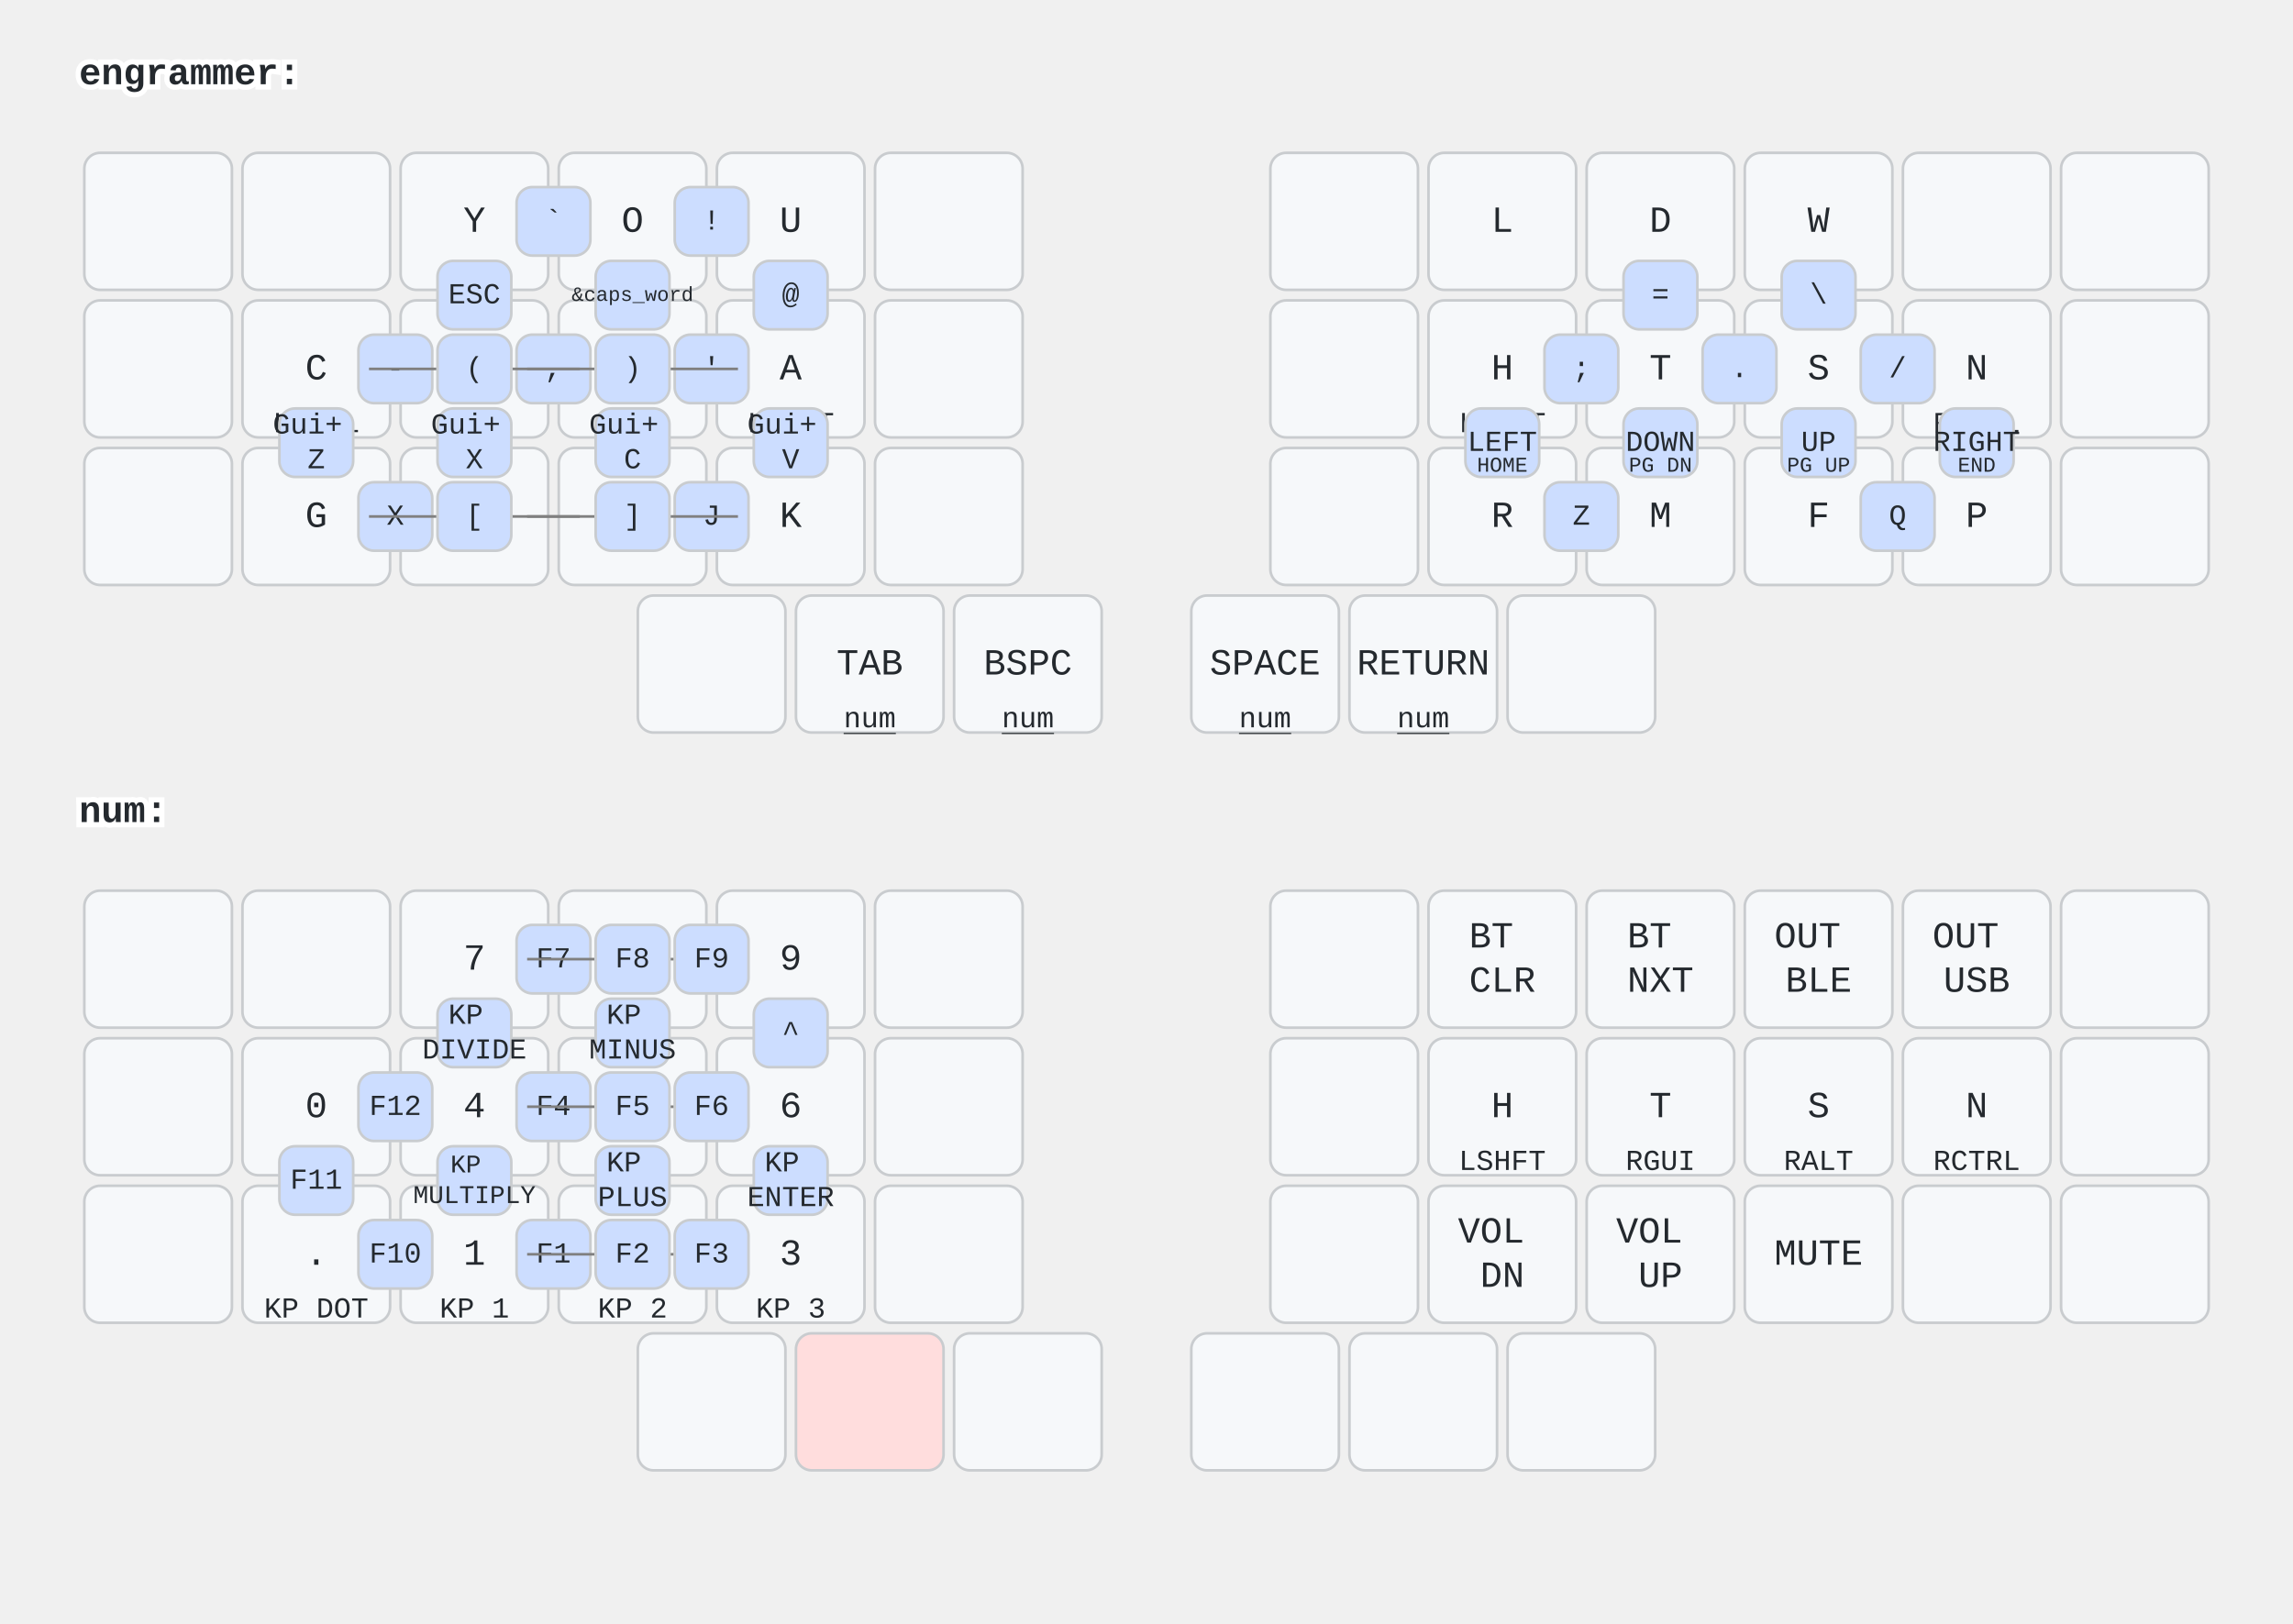
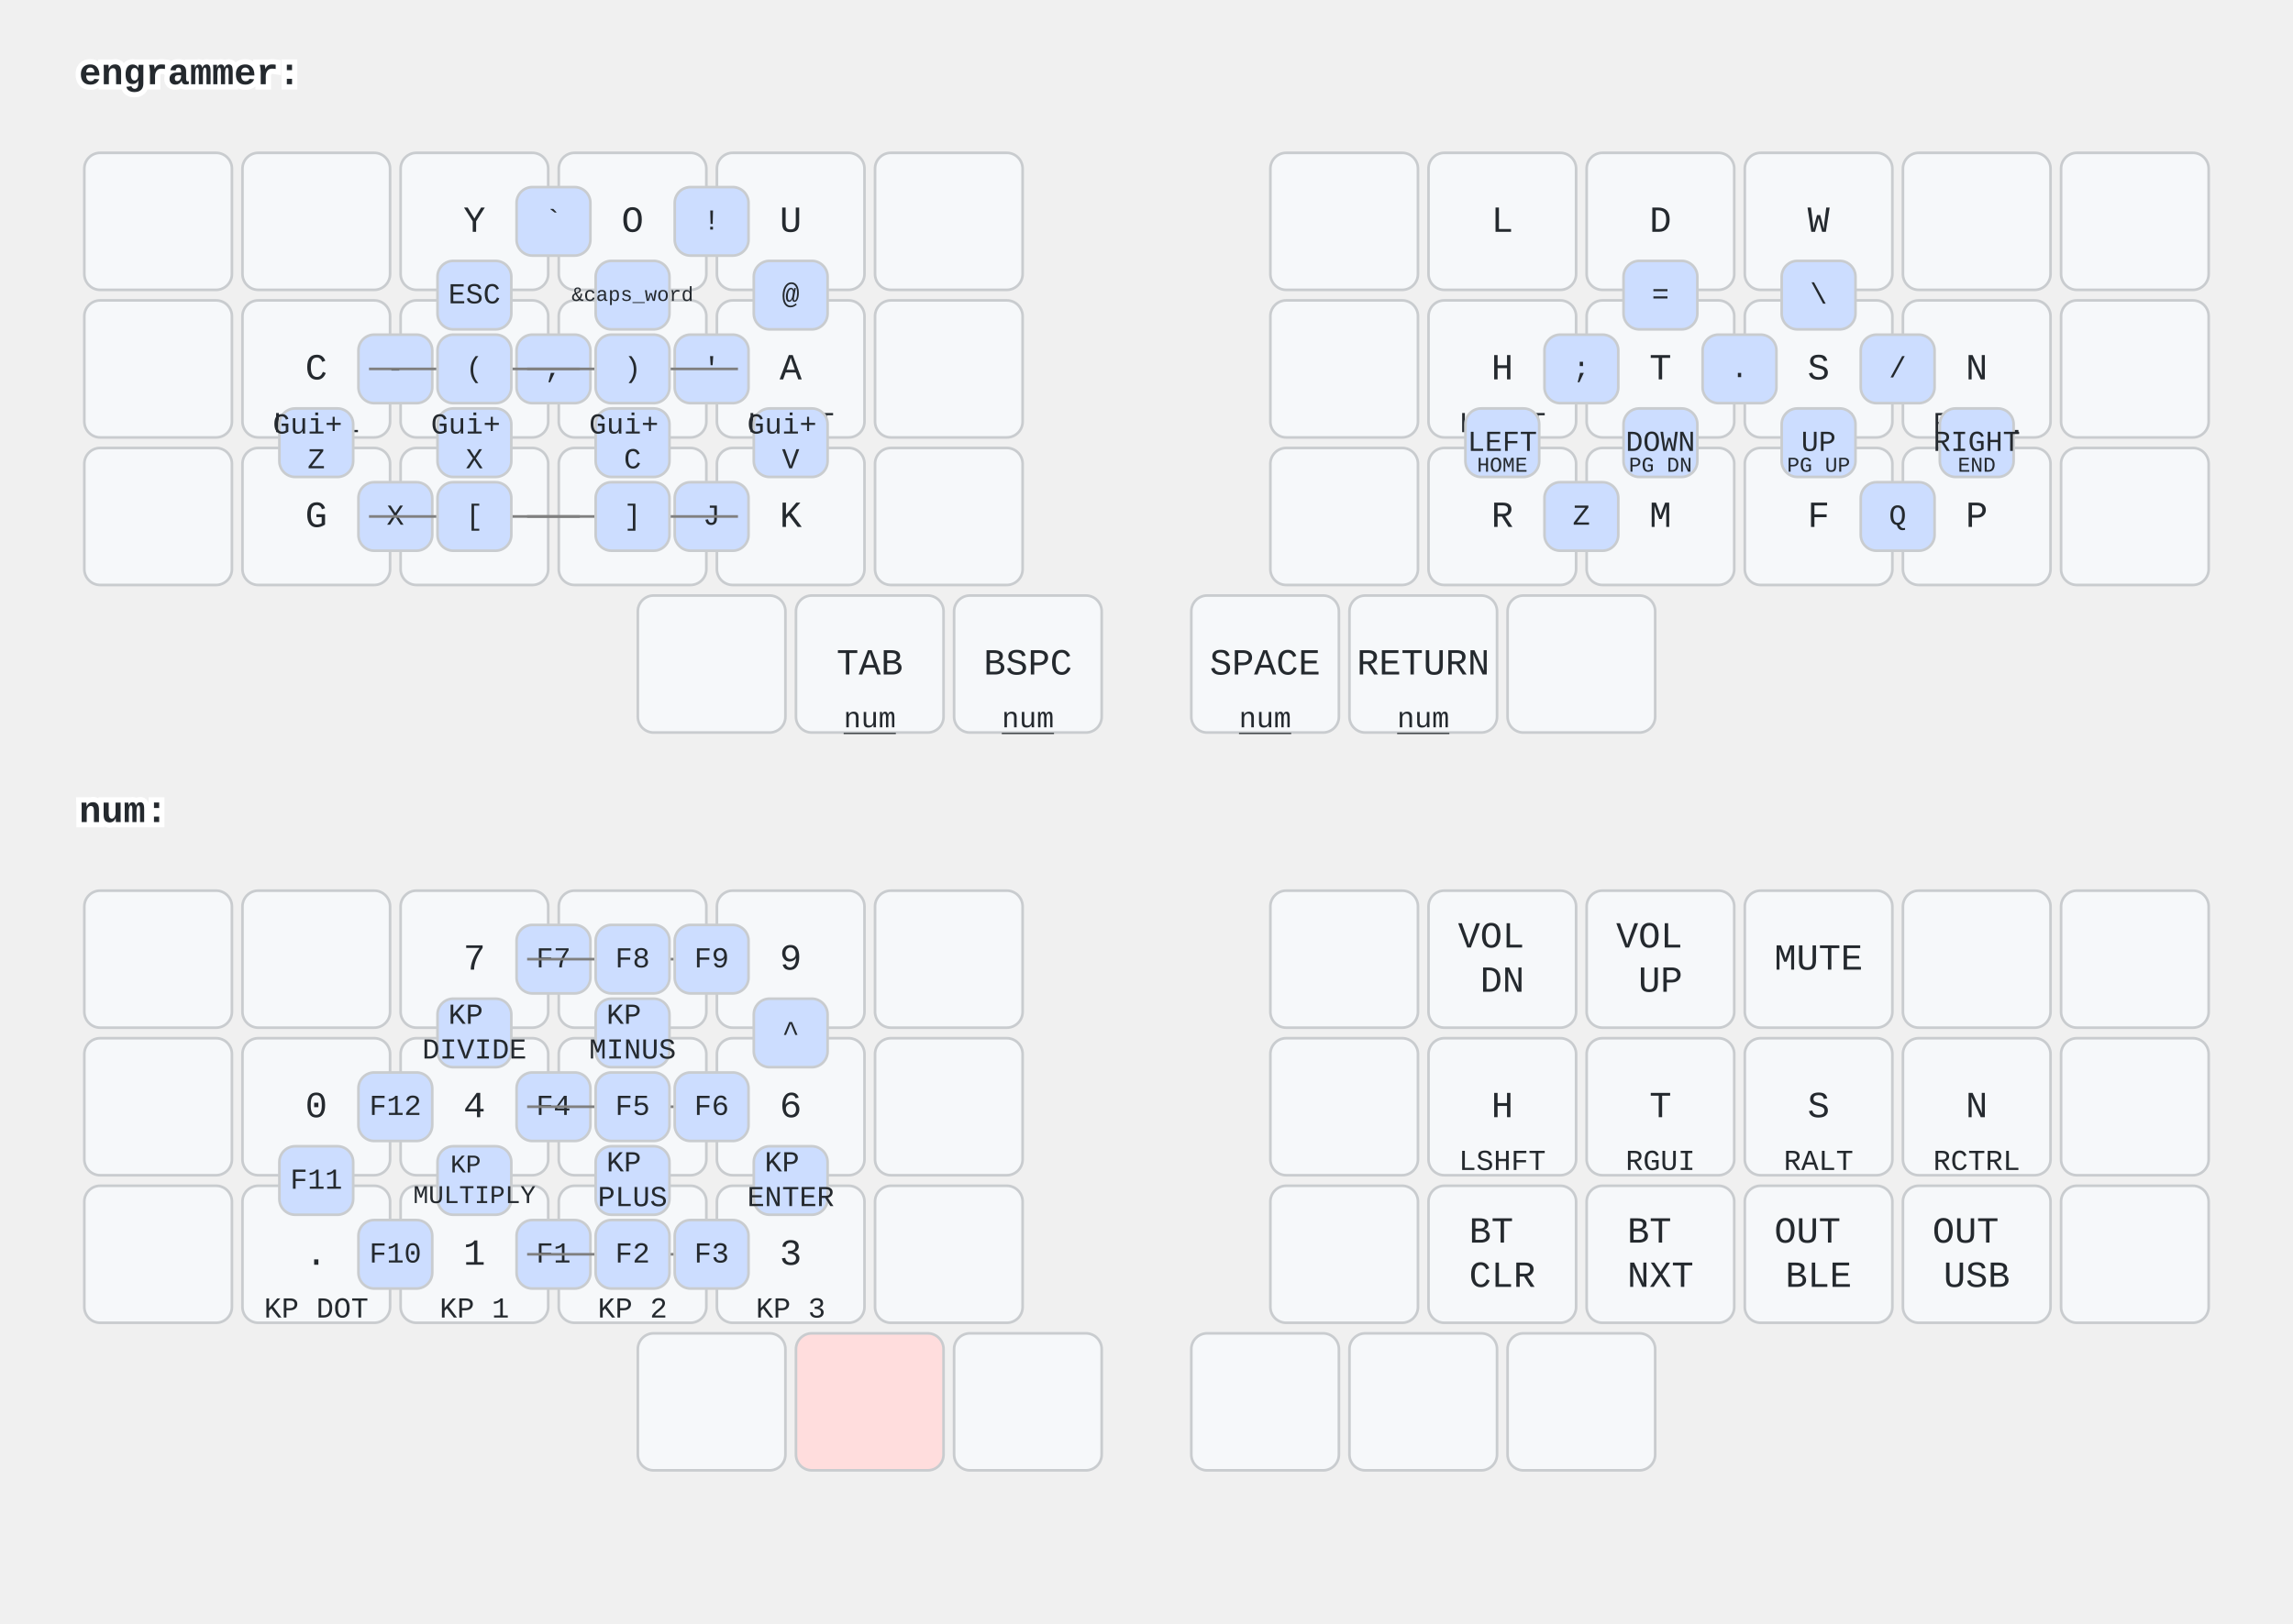
<svg xmlns="http://www.w3.org/2000/svg" width="870" height="616" viewBox="0 0 870 616" class="keymap">
  <style>/* inherit to force styles through use tags */
svg path {
    fill: inherit;
}

/* font and background color specifications */
svg.keymap {
    font-family: SFMono-Regular,Consolas,Liberation Mono,Menlo,monospace;
    font-size: 14px;
    font-kerning: normal;
    text-rendering: optimizeLegibility;
    fill: #24292e;
}

/* default key styling */
rect.key {
    fill: #f6f8fa;
}

rect.key, rect.combo {
    stroke: #c9cccf;
    stroke-width: 1;
}

/* default key side styling, only used is draw_key_sides is set */
rect.side {
    filter: brightness(90%);
}

/* color accent for combo boxes */
rect.combo, rect.combo-separate {
    fill: #cdf;
}

/* color accent for held keys */
rect.held, rect.combo.held {
    fill: #fdd;
}

/* color accent for ghost (optional) keys */
rect.ghost, rect.combo.ghost {
    stroke-dasharray: 4, 4;
    stroke-width: 2;
}

text {
    text-anchor: middle;
    dominant-baseline: middle;
}

/* styling for layer labels */
text.label {
    font-weight: bold;
    text-anchor: start;
    stroke: white;
    stroke-width: 4;
    paint-order: stroke;
}

/* styling for optional footer */
text.footer {
    text-anchor: end;
    dominant-baseline: auto;
    stroke: white;
    stroke-width: 4;
    paint-order: stroke;
}

/* styling for combo tap, and key hold/shifted label text */
text.combo, text.hold, text.shifted {
    font-size: 11px;
}

text.hold {
    text-anchor: middle;
    dominant-baseline: auto;
}

text.shifted {
    text-anchor: middle;
    dominant-baseline: hanging;
}

text.layer-activator {
    text-decoration: underline;
}

/* styling for hold/shifted label text in combo box */
text.combo.hold, text.combo.shifted {
    font-size: 8px;
}

/* lighter symbol for transparent keys */
text.trans {
    fill: #7b7e81;
}

/* styling for combo dendrons */
path.combo {
    stroke-width: 1;
    stroke: gray;
    fill: none;
}

/* Start Tabler Icons Cleanup */
/* cannot use height/width with glyphs */
.icon-tabler &gt; path {
    fill: inherit;
    stroke: inherit;
    stroke-width: 2;
}
/* hide tabler's default box */
.icon-tabler &gt; path[stroke="none"][fill="none"] {
    visibility: hidden;
}
/* End Tabler Icons Cleanup */
</style>
  <g transform="translate(30, 0)" class="layer-engrammer">
    <text x="0" y="28" class="label" id="engrammer">engrammer:</text>
    <g transform="translate(0, 56)">
      <g transform="translate(30, 28)" class="key keypos-0">
        <rect rx="6" ry="6" x="-28" y="-26" width="56" height="52" class="key" />
      </g>
      <g transform="translate(90, 28)" class="key keypos-1">
        <rect rx="6" ry="6" x="-28" y="-26" width="56" height="52" class="key" />
      </g>
      <g transform="translate(150, 28)" class="key keypos-2">
        <rect rx="6" ry="6" x="-28" y="-26" width="56" height="52" class="key" />
        <text x="0" y="0" class="key tap">Y</text>
      </g>
      <g transform="translate(210, 28)" class="key keypos-3">
        <rect rx="6" ry="6" x="-28" y="-26" width="56" height="52" class="key" />
        <text x="0" y="0" class="key tap">O</text>
      </g>
      <g transform="translate(270, 28)" class="key keypos-4">
        <rect rx="6" ry="6" x="-28" y="-26" width="56" height="52" class="key" />
        <text x="0" y="0" class="key tap">U</text>
      </g>
      <g transform="translate(330, 28)" class="key keypos-5">
        <rect rx="6" ry="6" x="-28" y="-26" width="56" height="52" class="key" />
      </g>
      <g transform="translate(480, 28)" class="key keypos-6">
        <rect rx="6" ry="6" x="-28" y="-26" width="56" height="52" class="key" />
      </g>
      <g transform="translate(540, 28)" class="key keypos-7">
        <rect rx="6" ry="6" x="-28" y="-26" width="56" height="52" class="key" />
        <text x="0" y="0" class="key tap">L</text>
      </g>
      <g transform="translate(600, 28)" class="key keypos-8">
        <rect rx="6" ry="6" x="-28" y="-26" width="56" height="52" class="key" />
        <text x="0" y="0" class="key tap">D</text>
      </g>
      <g transform="translate(660, 28)" class="key keypos-9">
        <rect rx="6" ry="6" x="-28" y="-26" width="56" height="52" class="key" />
        <text x="0" y="0" class="key tap">W</text>
      </g>
      <g transform="translate(720, 28)" class="key keypos-10">
        <rect rx="6" ry="6" x="-28" y="-26" width="56" height="52" class="key" />
      </g>
      <g transform="translate(780, 28)" class="key keypos-11">
        <rect rx="6" ry="6" x="-28" y="-26" width="56" height="52" class="key" />
      </g>
      <g transform="translate(30, 84)" class="key keypos-12">
        <rect rx="6" ry="6" x="-28" y="-26" width="56" height="52" class="key" />
      </g>
      <g transform="translate(90, 84)" class="key keypos-13">
        <rect rx="6" ry="6" x="-28" y="-26" width="56" height="52" class="key" />
        <text x="0" y="0" class="key tap">C</text>
        <text x="0" y="24" class="key hold">LCTRL</text>
      </g>
      <g transform="translate(150, 84)" class="key keypos-14">
        <rect rx="6" ry="6" x="-28" y="-26" width="56" height="52" class="key" />
        <text x="0" y="0" class="key tap">I</text>
        <text x="0" y="24" class="key hold">LALT</text>
      </g>
      <g transform="translate(210, 84)" class="key keypos-15">
        <rect rx="6" ry="6" x="-28" y="-26" width="56" height="52" class="key" />
        <text x="0" y="0" class="key tap">E</text>
        <text x="0" y="24" class="key hold">LGUI</text>
      </g>
      <g transform="translate(270, 84)" class="key keypos-16">
        <rect rx="6" ry="6" x="-28" y="-26" width="56" height="52" class="key" />
        <text x="0" y="0" class="key tap">A</text>
        <text x="0" y="24" class="key hold">LSHFT</text>
      </g>
      <g transform="translate(330, 84)" class="key keypos-17">
        <rect rx="6" ry="6" x="-28" y="-26" width="56" height="52" class="key" />
      </g>
      <g transform="translate(480, 84)" class="key keypos-18">
        <rect rx="6" ry="6" x="-28" y="-26" width="56" height="52" class="key" />
      </g>
      <g transform="translate(540, 84)" class="key keypos-19">
        <rect rx="6" ry="6" x="-28" y="-26" width="56" height="52" class="key" />
        <text x="0" y="0" class="key tap">H</text>
        <text x="0" y="24" class="key hold">LSHFT</text>
      </g>
      <g transform="translate(600, 84)" class="key keypos-20">
        <rect rx="6" ry="6" x="-28" y="-26" width="56" height="52" class="key" />
        <text x="0" y="0" class="key tap">T</text>
        <text x="0" y="24" class="key hold">RGUI</text>
      </g>
      <g transform="translate(660, 84)" class="key keypos-21">
        <rect rx="6" ry="6" x="-28" y="-26" width="56" height="52" class="key" />
        <text x="0" y="0" class="key tap">S</text>
        <text x="0" y="24" class="key hold">RALT</text>
      </g>
      <g transform="translate(720, 84)" class="key keypos-22">
        <rect rx="6" ry="6" x="-28" y="-26" width="56" height="52" class="key" />
        <text x="0" y="0" class="key tap">N</text>
        <text x="0" y="24" class="key hold">RCTRL</text>
      </g>
      <g transform="translate(780, 84)" class="key keypos-23">
        <rect rx="6" ry="6" x="-28" y="-26" width="56" height="52" class="key" />
      </g>
      <g transform="translate(30, 140)" class="key keypos-24">
        <rect rx="6" ry="6" x="-28" y="-26" width="56" height="52" class="key" />
      </g>
      <g transform="translate(90, 140)" class="key keypos-25">
        <rect rx="6" ry="6" x="-28" y="-26" width="56" height="52" class="key" />
        <text x="0" y="0" class="key tap">G</text>
      </g>
      <g transform="translate(150, 140)" class="key keypos-26">
        <rect rx="6" ry="6" x="-28" y="-26" width="56" height="52" class="key" />
        <text x="0" y="0" class="key tap">B</text>
      </g>
      <g transform="translate(210, 140)" class="key keypos-27">
        <rect rx="6" ry="6" x="-28" y="-26" width="56" height="52" class="key" />
        <text x="0" y="0" class="key tap">V</text>
      </g>
      <g transform="translate(270, 140)" class="key keypos-28">
        <rect rx="6" ry="6" x="-28" y="-26" width="56" height="52" class="key" />
        <text x="0" y="0" class="key tap">K</text>
      </g>
      <g transform="translate(330, 140)" class="key keypos-29">
        <rect rx="6" ry="6" x="-28" y="-26" width="56" height="52" class="key" />
      </g>
      <g transform="translate(480, 140)" class="key keypos-30">
        <rect rx="6" ry="6" x="-28" y="-26" width="56" height="52" class="key" />
      </g>
      <g transform="translate(540, 140)" class="key keypos-31">
        <rect rx="6" ry="6" x="-28" y="-26" width="56" height="52" class="key" />
        <text x="0" y="0" class="key tap">R</text>
      </g>
      <g transform="translate(600, 140)" class="key keypos-32">
        <rect rx="6" ry="6" x="-28" y="-26" width="56" height="52" class="key" />
        <text x="0" y="0" class="key tap">M</text>
      </g>
      <g transform="translate(660, 140)" class="key keypos-33">
        <rect rx="6" ry="6" x="-28" y="-26" width="56" height="52" class="key" />
        <text x="0" y="0" class="key tap">F</text>
      </g>
      <g transform="translate(720, 140)" class="key keypos-34">
        <rect rx="6" ry="6" x="-28" y="-26" width="56" height="52" class="key" />
        <text x="0" y="0" class="key tap">P</text>
      </g>
      <g transform="translate(780, 140)" class="key keypos-35">
        <rect rx="6" ry="6" x="-28" y="-26" width="56" height="52" class="key" />
      </g>
      <g transform="translate(240, 196)" class="key keypos-36">
        <rect rx="6" ry="6" x="-28" y="-26" width="56" height="52" class="key" />
      </g>
      <g transform="translate(300, 196)" class="key keypos-37">
        <rect rx="6" ry="6" x="-28" y="-26" width="56" height="52" class="key" />
        <text x="0" y="0" class="key tap">TAB</text>
        <a href="#num">
          <text x="0" y="24" class="key hold layer-activator">num</text>
        </a>
      </g>
      <g transform="translate(360, 196)" class="key keypos-38">
        <rect rx="6" ry="6" x="-28" y="-26" width="56" height="52" class="key" />
        <text x="0" y="0" class="key tap">BSPC</text>
        <a href="#num">
          <text x="0" y="24" class="key hold layer-activator">num</text>
        </a>
      </g>
      <g transform="translate(450, 196)" class="key keypos-39">
        <rect rx="6" ry="6" x="-28" y="-26" width="56" height="52" class="key" />
        <text x="0" y="0" class="key tap">SPACE</text>
        <a href="#num">
          <text x="0" y="24" class="key hold layer-activator">num</text>
        </a>
      </g>
      <g transform="translate(510, 196)" class="key keypos-40">
        <rect rx="6" ry="6" x="-28" y="-26" width="56" height="52" class="key" />
        <text x="0" y="0" class="key tap">RETURN</text>
        <a href="#num">
          <text x="0" y="24" class="key hold layer-activator">num</text>
        </a>
      </g>
      <g transform="translate(570, 196)" class="key keypos-41">
        <rect rx="6" ry="6" x="-28" y="-26" width="56" height="52" class="key" />
      </g>
      <g class="combo combopos-0">
        <rect rx="6" ry="6" x="136" y="43" width="28" height="26" class="combo" />
        <text x="150" y="56" class="combo tap">ESC</text>
      </g>
      <g class="combo combopos-1">
        <rect rx="6" ry="6" x="196" y="43" width="28" height="26" class="combo" />
        <text x="210" y="56" class="combo tap">
          <tspan style="font-size: 70%">&amp;caps_word</tspan>
        </text>
      </g>
      <g class="combo combopos-2">
        <rect rx="6" ry="6" x="556" y="127" width="28" height="26" class="combo" />
        <text x="570" y="140" class="combo tap">Z</text>
      </g>
      <g class="combo combopos-3">
        <rect rx="6" ry="6" x="676" y="127" width="28" height="26" class="combo" />
        <text x="690" y="140" class="combo tap">Q</text>
      </g>
      <g class="combo combopos-4">
        <rect rx="6" ry="6" x="106" y="127" width="28" height="26" class="combo" />
        <text x="120" y="140" class="combo tap">X</text>
      </g>
      <g class="combo combopos-5">
        <rect rx="6" ry="6" x="226" y="127" width="28" height="26" class="combo" />
        <text x="240" y="140" class="combo tap">J</text>
      </g>
      <g class="combo combopos-6">
        <rect rx="6" ry="6" x="106" y="71" width="28" height="26" class="combo" />
        <text x="120" y="84" class="combo tap">-</text>
      </g>
      <g class="combo combopos-7">
        <rect rx="6" ry="6" x="166" y="71" width="28" height="26" class="combo" />
        <text x="180" y="84" class="combo tap">,</text>
      </g>
      <g class="combo combopos-8">
        <rect rx="6" ry="6" x="226" y="71" width="28" height="26" class="combo" />
        <text x="240" y="84" class="combo tap">'</text>
      </g>
      <g class="combo combopos-9">
        <rect rx="6" ry="6" x="556" y="71" width="28" height="26" class="combo" />
        <text x="570" y="84" class="combo tap">;</text>
      </g>
      <g class="combo combopos-10">
        <rect rx="6" ry="6" x="616" y="71" width="28" height="26" class="combo" />
        <text x="630" y="84" class="combo tap">.</text>
      </g>
      <g class="combo combopos-11">
        <rect rx="6" ry="6" x="676" y="71" width="28" height="26" class="combo" />
        <text x="690" y="84" class="combo tap">/</text>
      </g>
      <g class="combo combopos-12">
        <rect rx="6" ry="6" x="166" y="15" width="28" height="26" class="combo" />
        <text x="180" y="28" class="combo tap">`</text>
      </g>
      <g class="combo combopos-13">
        <rect rx="6" ry="6" x="226" y="15" width="28" height="26" class="combo" />
        <text x="240" y="28" class="combo tap">!</text>
      </g>
      <g class="combo combopos-14">
        <rect rx="6" ry="6" x="256" y="43" width="28" height="26" class="combo" />
        <text x="270" y="56" class="combo tap">@</text>
      </g>
      <g class="combo combopos-15">
        <rect rx="6" ry="6" x="646" y="43" width="28" height="26" class="combo" />
        <text x="660" y="56" class="combo tap">\</text>
      </g>
      <g class="combo combopos-16">
        <rect rx="6" ry="6" x="586" y="43" width="28" height="26" class="combo" />
        <text x="600" y="56" class="combo tap">=</text>
      </g>
      <g class="combo combopos-17">
        <path d="M150,84 l-40,0" class="combo" />
        <path d="M150,84 l40,0" class="combo" />
        <rect rx="6" ry="6" x="136" y="71" width="28" height="26" class="combo" />
        <text x="150" y="84" class="combo tap">(</text>
      </g>
      <g class="combo combopos-18">
        <path d="M210,84 l-40,0" class="combo" />
        <path d="M210,84 l40,0" class="combo" />
        <rect rx="6" ry="6" x="196" y="71" width="28" height="26" class="combo" />
        <text x="210" y="84" class="combo tap">)</text>
      </g>
      <g class="combo combopos-19">
        <path d="M150,140 l-40,0" class="combo" />
        <path d="M150,140 l40,0" class="combo" />
        <rect rx="6" ry="6" x="136" y="127" width="28" height="26" class="combo" />
        <text x="150" y="140" class="combo tap">[</text>
      </g>
      <g class="combo combopos-20">
        <path d="M210,140 l-40,0" class="combo" />
        <path d="M210,140 l40,0" class="combo" />
        <rect rx="6" ry="6" x="196" y="127" width="28" height="26" class="combo" />
        <text x="210" y="140" class="combo tap">]</text>
      </g>
      <g class="combo combopos-21">
        <rect rx="6" ry="6" x="76" y="99" width="28" height="26" class="combo" />
        <text x="90" y="112" class="combo tap">
          <tspan x="90" dy="-0.6em">Gui+</tspan>
          <tspan x="90" dy="1.2em">Z</tspan>
        </text>
      </g>
      <g class="combo combopos-22">
        <rect rx="6" ry="6" x="136" y="99" width="28" height="26" class="combo" />
        <text x="150" y="112" class="combo tap">
          <tspan x="150" dy="-0.6em">Gui+</tspan>
          <tspan x="150" dy="1.2em">X</tspan>
        </text>
      </g>
      <g class="combo combopos-23">
        <rect rx="6" ry="6" x="196" y="99" width="28" height="26" class="combo" />
        <text x="210" y="112" class="combo tap">
          <tspan x="210" dy="-0.6em">Gui+</tspan>
          <tspan x="210" dy="1.2em">C</tspan>
        </text>
      </g>
      <g class="combo combopos-24">
        <rect rx="6" ry="6" x="256" y="99" width="28" height="26" class="combo" />
        <text x="270" y="112" class="combo tap">
          <tspan x="270" dy="-0.6em">Gui+</tspan>
          <tspan x="270" dy="1.2em">V</tspan>
        </text>
      </g>
      <g class="combo combopos-25">
        <rect rx="6" ry="6" x="526" y="99" width="28" height="26" class="combo" />
        <text x="540" y="112" class="combo tap">LEFT</text>
        <text x="540" y="123" class="combo hold">HOME</text>
      </g>
      <g class="combo combopos-26">
        <rect rx="6" ry="6" x="586" y="99" width="28" height="26" class="combo" />
        <text x="600" y="112" class="combo tap">DOWN</text>
        <text x="600" y="123" class="combo hold">PG DN</text>
      </g>
      <g class="combo combopos-27">
        <rect rx="6" ry="6" x="646" y="99" width="28" height="26" class="combo" />
        <text x="660" y="112" class="combo tap">UP</text>
        <text x="660" y="123" class="combo hold">PG UP</text>
      </g>
      <g class="combo combopos-28">
        <rect rx="6" ry="6" x="706" y="99" width="28" height="26" class="combo" />
        <text x="720" y="112" class="combo tap">RIGHT</text>
        <text x="720" y="123" class="combo hold">END</text>
      </g>
    </g>
  </g>
  <g transform="translate(30, 280)" class="layer-num">
    <text x="0" y="28" class="label" id="num">num:</text>
    <g transform="translate(0, 56)">
      <g transform="translate(30, 28)" class="key keypos-0">
        <rect rx="6" ry="6" x="-28" y="-26" width="56" height="52" class="key" />
      </g>
      <g transform="translate(90, 28)" class="key keypos-1">
        <rect rx="6" ry="6" x="-28" y="-26" width="56" height="52" class="key" />
      </g>
      <g transform="translate(150, 28)" class="key keypos-2">
        <rect rx="6" ry="6" x="-28" y="-26" width="56" height="52" class="key" />
        <text x="0" y="0" class="key tap">7</text>
        <text x="0" y="24" class="key hold">KP 7</text>
      </g>
      <g transform="translate(210, 28)" class="key keypos-3">
        <rect rx="6" ry="6" x="-28" y="-26" width="56" height="52" class="key" />
        <text x="0" y="0" class="key tap">8</text>
        <text x="0" y="24" class="key hold">KP 8</text>
      </g>
      <g transform="translate(270, 28)" class="key keypos-4">
        <rect rx="6" ry="6" x="-28" y="-26" width="56" height="52" class="key" />
        <text x="0" y="0" class="key tap">9</text>
        <text x="0" y="24" class="key hold">KP 9</text>
      </g>
      <g transform="translate(330, 28)" class="key keypos-5">
        <rect rx="6" ry="6" x="-28" y="-26" width="56" height="52" class="key" />
      </g>
      <g transform="translate(480, 28)" class="key keypos-6">
        <rect rx="6" ry="6" x="-28" y="-26" width="56" height="52" class="key" />
      </g>
      <g transform="translate(540, 28)" class="key keypos-7">
        <rect rx="6" ry="6" x="-28" y="-26" width="56" height="52" class="key" />
        <text x="0" y="0" class="key tap">
+           <tspan x="0" dy="-0.6em">VOL</tspan>
+           <tspan x="0" dy="1.2em">DN</tspan>
+         </text>
+       </g>
+       <g transform="translate(600, 28)" class="key keypos-8">
+         <rect rx="6" ry="6" x="-28" y="-26" width="56" height="52" class="key" />
+         <text x="0" y="0" class="key tap">
+           <tspan x="0" dy="-0.6em">VOL</tspan>
+           <tspan x="0" dy="1.2em">UP</tspan>
+         </text>
+       </g>
+       <g transform="translate(660, 28)" class="key keypos-9">
+         <rect rx="6" ry="6" x="-28" y="-26" width="56" height="52" class="key" />
+         <text x="0" y="0" class="key tap">MUTE</text>
+       </g>
+       <g transform="translate(720, 28)" class="key keypos-10">
+         <rect rx="6" ry="6" x="-28" y="-26" width="56" height="52" class="key" />
+       </g>
+       <g transform="translate(780, 28)" class="key keypos-11">
+         <rect rx="6" ry="6" x="-28" y="-26" width="56" height="52" class="key" />
+       </g>
+       <g transform="translate(30, 84)" class="key keypos-12">
+         <rect rx="6" ry="6" x="-28" y="-26" width="56" height="52" class="key" />
+       </g>
+       <g transform="translate(90, 84)" class="key keypos-13">
+         <rect rx="6" ry="6" x="-28" y="-26" width="56" height="52" class="key" />
+         <text x="0" y="0" class="key tap">0</text>
+         <text x="0" y="24" class="key hold">KP 0</text>
+       </g>
+       <g transform="translate(150, 84)" class="key keypos-14">
+         <rect rx="6" ry="6" x="-28" y="-26" width="56" height="52" class="key" />
+         <text x="0" y="0" class="key tap">4</text>
+         <text x="0" y="24" class="key hold">KP 4</text>
+       </g>
+       <g transform="translate(210, 84)" class="key keypos-15">
+         <rect rx="6" ry="6" x="-28" y="-26" width="56" height="52" class="key" />
+         <text x="0" y="0" class="key tap">5</text>
+         <text x="0" y="24" class="key hold">KP 5</text>
+       </g>
+       <g transform="translate(270, 84)" class="key keypos-16">
+         <rect rx="6" ry="6" x="-28" y="-26" width="56" height="52" class="key" />
+         <text x="0" y="0" class="key tap">6</text>
+         <text x="0" y="24" class="key hold">KP 6</text>
+       </g>
+       <g transform="translate(330, 84)" class="key keypos-17">
+         <rect rx="6" ry="6" x="-28" y="-26" width="56" height="52" class="key" />
+       </g>
+       <g transform="translate(480, 84)" class="key keypos-18">
+         <rect rx="6" ry="6" x="-28" y="-26" width="56" height="52" class="key" />
+       </g>
+       <g transform="translate(540, 84)" class="key keypos-19">
+         <rect rx="6" ry="6" x="-28" y="-26" width="56" height="52" class="key" />
+         <text x="0" y="0" class="key tap">H</text>
+         <text x="0" y="24" class="key hold">LSHFT</text>
+       </g>
+       <g transform="translate(600, 84)" class="key keypos-20">
+         <rect rx="6" ry="6" x="-28" y="-26" width="56" height="52" class="key" />
+         <text x="0" y="0" class="key tap">T</text>
+         <text x="0" y="24" class="key hold">RGUI</text>
+       </g>
+       <g transform="translate(660, 84)" class="key keypos-21">
+         <rect rx="6" ry="6" x="-28" y="-26" width="56" height="52" class="key" />
+         <text x="0" y="0" class="key tap">S</text>
+         <text x="0" y="24" class="key hold">RALT</text>
+       </g>
+       <g transform="translate(720, 84)" class="key keypos-22">
+         <rect rx="6" ry="6" x="-28" y="-26" width="56" height="52" class="key" />
+         <text x="0" y="0" class="key tap">N</text>
+         <text x="0" y="24" class="key hold">RCTRL</text>
+       </g>
+       <g transform="translate(780, 84)" class="key keypos-23">
+         <rect rx="6" ry="6" x="-28" y="-26" width="56" height="52" class="key" />
+       </g>
+       <g transform="translate(30, 140)" class="key keypos-24">
+         <rect rx="6" ry="6" x="-28" y="-26" width="56" height="52" class="key" />
+       </g>
+       <g transform="translate(90, 140)" class="key keypos-25">
+         <rect rx="6" ry="6" x="-28" y="-26" width="56" height="52" class="key" />
+         <text x="0" y="0" class="key tap">.</text>
+         <text x="0" y="24" class="key hold">KP DOT</text>
+       </g>
+       <g transform="translate(150, 140)" class="key keypos-26">
+         <rect rx="6" ry="6" x="-28" y="-26" width="56" height="52" class="key" />
+         <text x="0" y="0" class="key tap">1</text>
+         <text x="0" y="24" class="key hold">KP 1</text>
+       </g>
+       <g transform="translate(210, 140)" class="key keypos-27">
+         <rect rx="6" ry="6" x="-28" y="-26" width="56" height="52" class="key" />
+         <text x="0" y="0" class="key tap">2</text>
+         <text x="0" y="24" class="key hold">KP 2</text>
+       </g>
+       <g transform="translate(270, 140)" class="key keypos-28">
+         <rect rx="6" ry="6" x="-28" y="-26" width="56" height="52" class="key" />
+         <text x="0" y="0" class="key tap">3</text>
+         <text x="0" y="24" class="key hold">KP 3</text>
+       </g>
+       <g transform="translate(330, 140)" class="key keypos-29">
+         <rect rx="6" ry="6" x="-28" y="-26" width="56" height="52" class="key" />
+       </g>
+       <g transform="translate(480, 140)" class="key keypos-30">
+         <rect rx="6" ry="6" x="-28" y="-26" width="56" height="52" class="key" />
+       </g>
+       <g transform="translate(540, 140)" class="key keypos-31">
+         <rect rx="6" ry="6" x="-28" y="-26" width="56" height="52" class="key" />
+         <text x="0" y="0" class="key tap">
          <tspan x="0" dy="-0.6em">BT</tspan>
          <tspan x="0" dy="1.2em">CLR</tspan>
        </text>
      </g>
-       <g transform="translate(600, 28)" class="key keypos-8">
+       <g transform="translate(600, 140)" class="key keypos-32">
        <rect rx="6" ry="6" x="-28" y="-26" width="56" height="52" class="key" />
        <text x="0" y="0" class="key tap">
          <tspan x="0" dy="-0.6em">BT</tspan>
          <tspan x="0" dy="1.2em">NXT</tspan>
        </text>
      </g>
-       <g transform="translate(660, 28)" class="key keypos-9">
+       <g transform="translate(660, 140)" class="key keypos-33">
        <rect rx="6" ry="6" x="-28" y="-26" width="56" height="52" class="key" />
        <text x="0" y="0" class="key tap">
          <tspan x="0" dy="-0.6em">OUT</tspan>
          <tspan x="0" dy="1.2em">BLE</tspan>
        </text>
      </g>
-       <g transform="translate(720, 28)" class="key keypos-10">
+       <g transform="translate(720, 140)" class="key keypos-34">
        <rect rx="6" ry="6" x="-28" y="-26" width="56" height="52" class="key" />
        <text x="0" y="0" class="key tap">
          <tspan x="0" dy="-0.6em">OUT</tspan>
          <tspan x="0" dy="1.2em">USB</tspan>
        </text>
-       </g>
-       <g transform="translate(780, 28)" class="key keypos-11">
-         <rect rx="6" ry="6" x="-28" y="-26" width="56" height="52" class="key" />
-       </g>
-       <g transform="translate(30, 84)" class="key keypos-12">
-         <rect rx="6" ry="6" x="-28" y="-26" width="56" height="52" class="key" />
-       </g>
-       <g transform="translate(90, 84)" class="key keypos-13">
-         <rect rx="6" ry="6" x="-28" y="-26" width="56" height="52" class="key" />
-         <text x="0" y="0" class="key tap">0</text>
-         <text x="0" y="24" class="key hold">KP 0</text>
-       </g>
-       <g transform="translate(150, 84)" class="key keypos-14">
-         <rect rx="6" ry="6" x="-28" y="-26" width="56" height="52" class="key" />
-         <text x="0" y="0" class="key tap">4</text>
-         <text x="0" y="24" class="key hold">KP 4</text>
-       </g>
-       <g transform="translate(210, 84)" class="key keypos-15">
-         <rect rx="6" ry="6" x="-28" y="-26" width="56" height="52" class="key" />
-         <text x="0" y="0" class="key tap">5</text>
-         <text x="0" y="24" class="key hold">KP 5</text>
-       </g>
-       <g transform="translate(270, 84)" class="key keypos-16">
-         <rect rx="6" ry="6" x="-28" y="-26" width="56" height="52" class="key" />
-         <text x="0" y="0" class="key tap">6</text>
-         <text x="0" y="24" class="key hold">KP 6</text>
-       </g>
-       <g transform="translate(330, 84)" class="key keypos-17">
-         <rect rx="6" ry="6" x="-28" y="-26" width="56" height="52" class="key" />
-       </g>
-       <g transform="translate(480, 84)" class="key keypos-18">
-         <rect rx="6" ry="6" x="-28" y="-26" width="56" height="52" class="key" />
-       </g>
-       <g transform="translate(540, 84)" class="key keypos-19">
-         <rect rx="6" ry="6" x="-28" y="-26" width="56" height="52" class="key" />
-         <text x="0" y="0" class="key tap">H</text>
-         <text x="0" y="24" class="key hold">LSHFT</text>
-       </g>
-       <g transform="translate(600, 84)" class="key keypos-20">
-         <rect rx="6" ry="6" x="-28" y="-26" width="56" height="52" class="key" />
-         <text x="0" y="0" class="key tap">T</text>
-         <text x="0" y="24" class="key hold">RGUI</text>
-       </g>
-       <g transform="translate(660, 84)" class="key keypos-21">
-         <rect rx="6" ry="6" x="-28" y="-26" width="56" height="52" class="key" />
-         <text x="0" y="0" class="key tap">S</text>
-         <text x="0" y="24" class="key hold">RALT</text>
-       </g>
-       <g transform="translate(720, 84)" class="key keypos-22">
-         <rect rx="6" ry="6" x="-28" y="-26" width="56" height="52" class="key" />
-         <text x="0" y="0" class="key tap">N</text>
-         <text x="0" y="24" class="key hold">RCTRL</text>
-       </g>
-       <g transform="translate(780, 84)" class="key keypos-23">
-         <rect rx="6" ry="6" x="-28" y="-26" width="56" height="52" class="key" />
-       </g>
-       <g transform="translate(30, 140)" class="key keypos-24">
-         <rect rx="6" ry="6" x="-28" y="-26" width="56" height="52" class="key" />
-       </g>
-       <g transform="translate(90, 140)" class="key keypos-25">
-         <rect rx="6" ry="6" x="-28" y="-26" width="56" height="52" class="key" />
-         <text x="0" y="0" class="key tap">.</text>
-         <text x="0" y="24" class="key hold">KP DOT</text>
-       </g>
-       <g transform="translate(150, 140)" class="key keypos-26">
-         <rect rx="6" ry="6" x="-28" y="-26" width="56" height="52" class="key" />
-         <text x="0" y="0" class="key tap">1</text>
-         <text x="0" y="24" class="key hold">KP 1</text>
-       </g>
-       <g transform="translate(210, 140)" class="key keypos-27">
-         <rect rx="6" ry="6" x="-28" y="-26" width="56" height="52" class="key" />
-         <text x="0" y="0" class="key tap">2</text>
-         <text x="0" y="24" class="key hold">KP 2</text>
-       </g>
-       <g transform="translate(270, 140)" class="key keypos-28">
-         <rect rx="6" ry="6" x="-28" y="-26" width="56" height="52" class="key" />
-         <text x="0" y="0" class="key tap">3</text>
-         <text x="0" y="24" class="key hold">KP 3</text>
-       </g>
-       <g transform="translate(330, 140)" class="key keypos-29">
-         <rect rx="6" ry="6" x="-28" y="-26" width="56" height="52" class="key" />
-       </g>
-       <g transform="translate(480, 140)" class="key keypos-30">
-         <rect rx="6" ry="6" x="-28" y="-26" width="56" height="52" class="key" />
-       </g>
-       <g transform="translate(540, 140)" class="key keypos-31">
-         <rect rx="6" ry="6" x="-28" y="-26" width="56" height="52" class="key" />
-         <text x="0" y="0" class="key tap">
-           <tspan x="0" dy="-0.6em">VOL</tspan>
-           <tspan x="0" dy="1.2em">DN</tspan>
-         </text>
-       </g>
-       <g transform="translate(600, 140)" class="key keypos-32">
-         <rect rx="6" ry="6" x="-28" y="-26" width="56" height="52" class="key" />
-         <text x="0" y="0" class="key tap">
-           <tspan x="0" dy="-0.6em">VOL</tspan>
-           <tspan x="0" dy="1.2em">UP</tspan>
-         </text>
-       </g>
-       <g transform="translate(660, 140)" class="key keypos-33">
-         <rect rx="6" ry="6" x="-28" y="-26" width="56" height="52" class="key" />
-         <text x="0" y="0" class="key tap">MUTE</text>
-       </g>
-       <g transform="translate(720, 140)" class="key keypos-34">
-         <rect rx="6" ry="6" x="-28" y="-26" width="56" height="52" class="key" />
      </g>
      <g transform="translate(780, 140)" class="key keypos-35">
        <rect rx="6" ry="6" x="-28" y="-26" width="56" height="52" class="key" />
      </g>
      <g transform="translate(240, 196)" class="key keypos-36">
        <rect rx="6" ry="6" x="-28" y="-26" width="56" height="52" class="key" />
      </g>
      <g transform="translate(300, 196)" class="key held keypos-37">
        <rect rx="6" ry="6" x="-28" y="-26" width="56" height="52" class="key held" />
      </g>
      <g transform="translate(360, 196)" class="key keypos-38">
        <rect rx="6" ry="6" x="-28" y="-26" width="56" height="52" class="key" />
      </g>
      <g transform="translate(450, 196)" class="key keypos-39">
        <rect rx="6" ry="6" x="-28" y="-26" width="56" height="52" class="key" />
      </g>
      <g transform="translate(510, 196)" class="key keypos-40">
        <rect rx="6" ry="6" x="-28" y="-26" width="56" height="52" class="key" />
      </g>
      <g transform="translate(570, 196)" class="key keypos-41">
        <rect rx="6" ry="6" x="-28" y="-26" width="56" height="52" class="key" />
      </g>
      <g class="combo combopos-0">
        <rect rx="6" ry="6" x="166" y="127" width="28" height="26" class="combo" />
        <text x="180" y="140" class="combo tap">F1</text>
      </g>
      <g class="combo combopos-1">
        <path d="M210,140 l-40,0" class="combo" />
        <path d="M210,140 l40,0" class="combo" />
        <rect rx="6" ry="6" x="196" y="127" width="28" height="26" class="combo" />
        <text x="210" y="140" class="combo tap">F2</text>
      </g>
      <g class="combo combopos-2">
        <rect rx="6" ry="6" x="226" y="127" width="28" height="26" class="combo" />
        <text x="240" y="140" class="combo tap">F3</text>
      </g>
      <g class="combo combopos-3">
        <rect rx="6" ry="6" x="166" y="71" width="28" height="26" class="combo" />
        <text x="180" y="84" class="combo tap">F4</text>
      </g>
      <g class="combo combopos-4">
        <path d="M210,84 l-40,0" class="combo" />
        <path d="M210,84 l40,0" class="combo" />
        <rect rx="6" ry="6" x="196" y="71" width="28" height="26" class="combo" />
        <text x="210" y="84" class="combo tap">F5</text>
      </g>
      <g class="combo combopos-5">
        <rect rx="6" ry="6" x="226" y="71" width="28" height="26" class="combo" />
        <text x="240" y="84" class="combo tap">F6</text>
      </g>
      <g class="combo combopos-6">
        <rect rx="6" ry="6" x="166" y="15" width="28" height="26" class="combo" />
        <text x="180" y="28" class="combo tap">F7</text>
      </g>
      <g class="combo combopos-7">
        <path d="M210,28 l-40,0" class="combo" />
        <path d="M210,28 l40,0" class="combo" />
        <rect rx="6" ry="6" x="196" y="15" width="28" height="26" class="combo" />
        <text x="210" y="28" class="combo tap">F8</text>
      </g>
      <g class="combo combopos-8">
        <rect rx="6" ry="6" x="226" y="15" width="28" height="26" class="combo" />
        <text x="240" y="28" class="combo tap">F9</text>
      </g>
      <g class="combo combopos-9">
        <rect rx="6" ry="6" x="106" y="127" width="28" height="26" class="combo" />
        <text x="120" y="140" class="combo tap">F10</text>
      </g>
      <g class="combo combopos-10">
        <rect rx="6" ry="6" x="76" y="99" width="28" height="26" class="combo" />
        <text x="90" y="112" class="combo tap">F11</text>
      </g>
      <g class="combo combopos-11">
        <rect rx="6" ry="6" x="106" y="71" width="28" height="26" class="combo" />
        <text x="120" y="84" class="combo tap">F12</text>
      </g>
      <g class="combo combopos-12">
        <rect rx="6" ry="6" x="256" y="99" width="28" height="26" class="combo" />
        <text x="270" y="112" class="combo tap">
          <tspan x="270" dy="-0.6em">KP</tspan>
          <tspan x="270" dy="1.2em">ENTER</tspan>
        </text>
      </g>
      <g class="combo combopos-13">
        <rect rx="6" ry="6" x="256" y="43" width="28" height="26" class="combo" />
        <text x="270" y="56" class="combo tap">^</text>
      </g>
      <g class="combo combopos-14">
        <rect rx="6" ry="6" x="196" y="99" width="28" height="26" class="combo" />
        <text x="210" y="112" class="combo tap">
          <tspan x="210" dy="-0.6em">KP</tspan>
          <tspan x="210" dy="1.2em">PLUS</tspan>
        </text>
      </g>
      <g class="combo combopos-15">
        <rect rx="6" ry="6" x="196" y="43" width="28" height="26" class="combo" />
        <text x="210" y="56" class="combo tap">
          <tspan x="210" dy="-0.6em">KP</tspan>
          <tspan x="210" dy="1.2em">MINUS</tspan>
        </text>
      </g>
      <g class="combo combopos-16">
        <rect rx="6" ry="6" x="136" y="99" width="28" height="26" class="combo" />
        <text x="150" y="112" class="combo tap">
          <tspan x="150" dy="-0.6em" style="font-size: 88%">KP</tspan>
          <tspan x="150" dy="1.2em" style="font-size: 88%">MULTIPLY</tspan>
        </text>
      </g>
      <g class="combo combopos-17">
        <rect rx="6" ry="6" x="136" y="43" width="28" height="26" class="combo" />
        <text x="150" y="56" class="combo tap">
          <tspan x="150" dy="-0.6em">KP</tspan>
          <tspan x="150" dy="1.2em">DIVIDE</tspan>
        </text>
      </g>
    </g>
  </g>
</svg>
